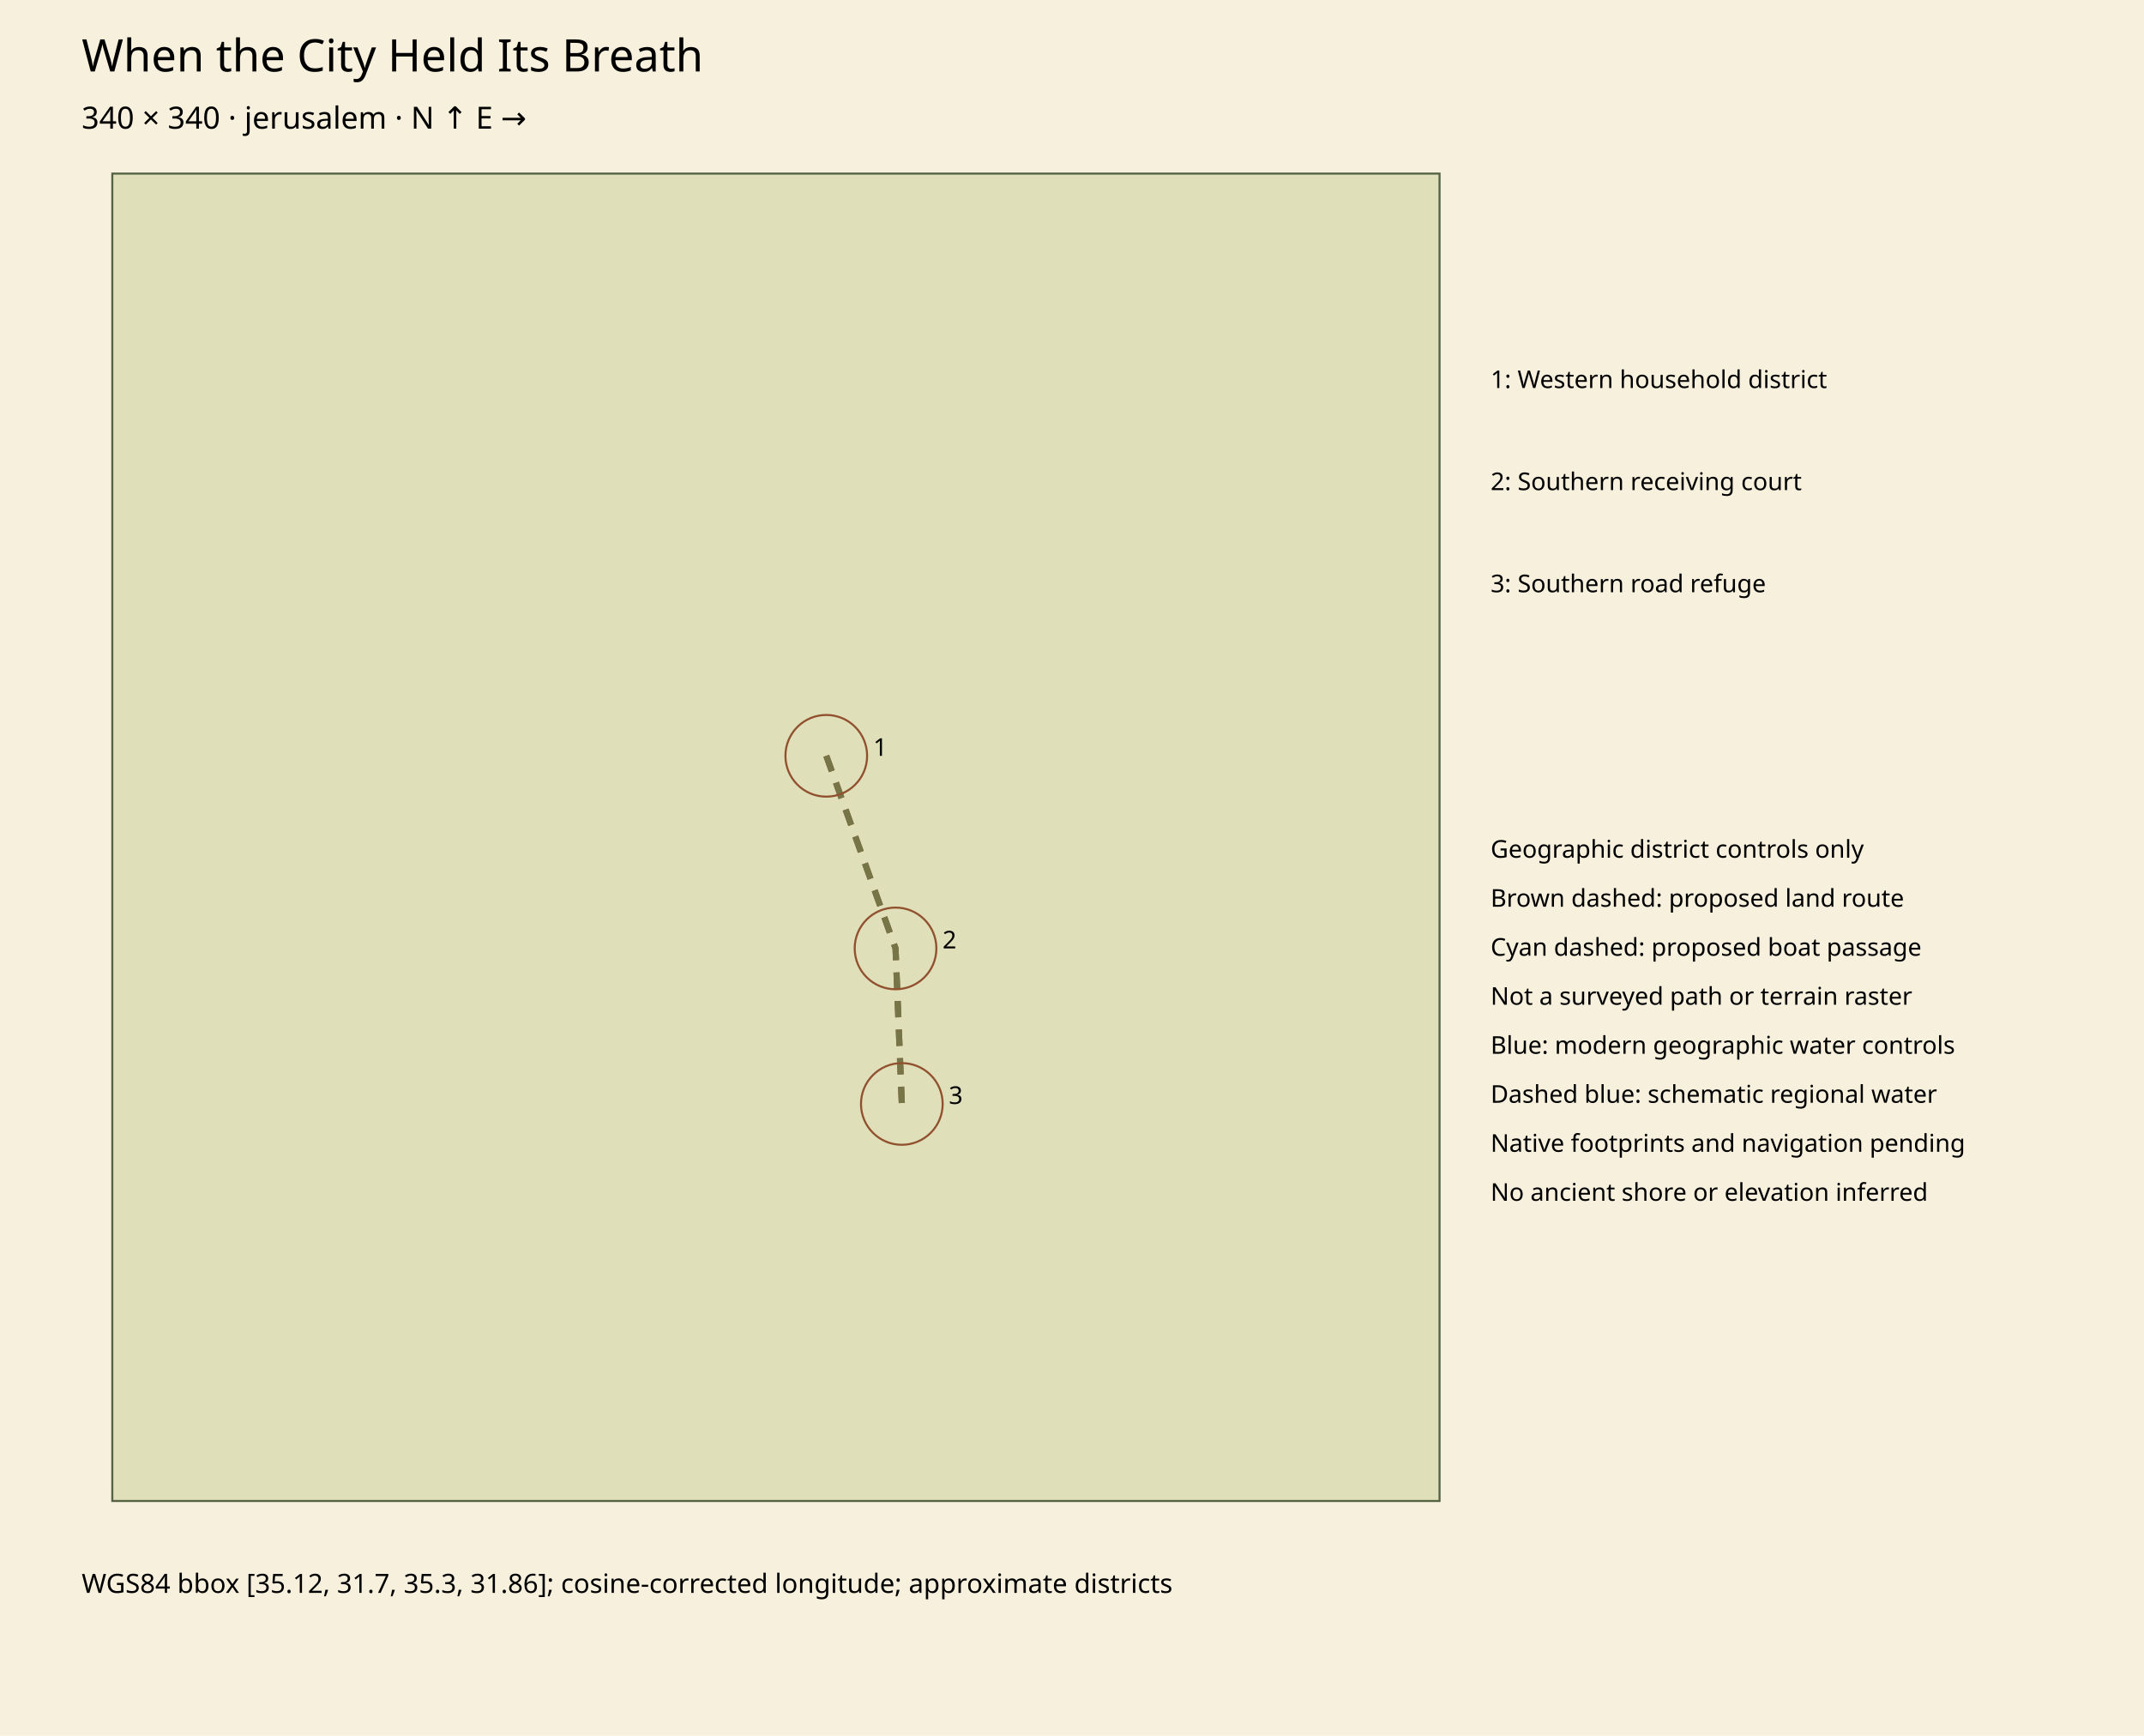
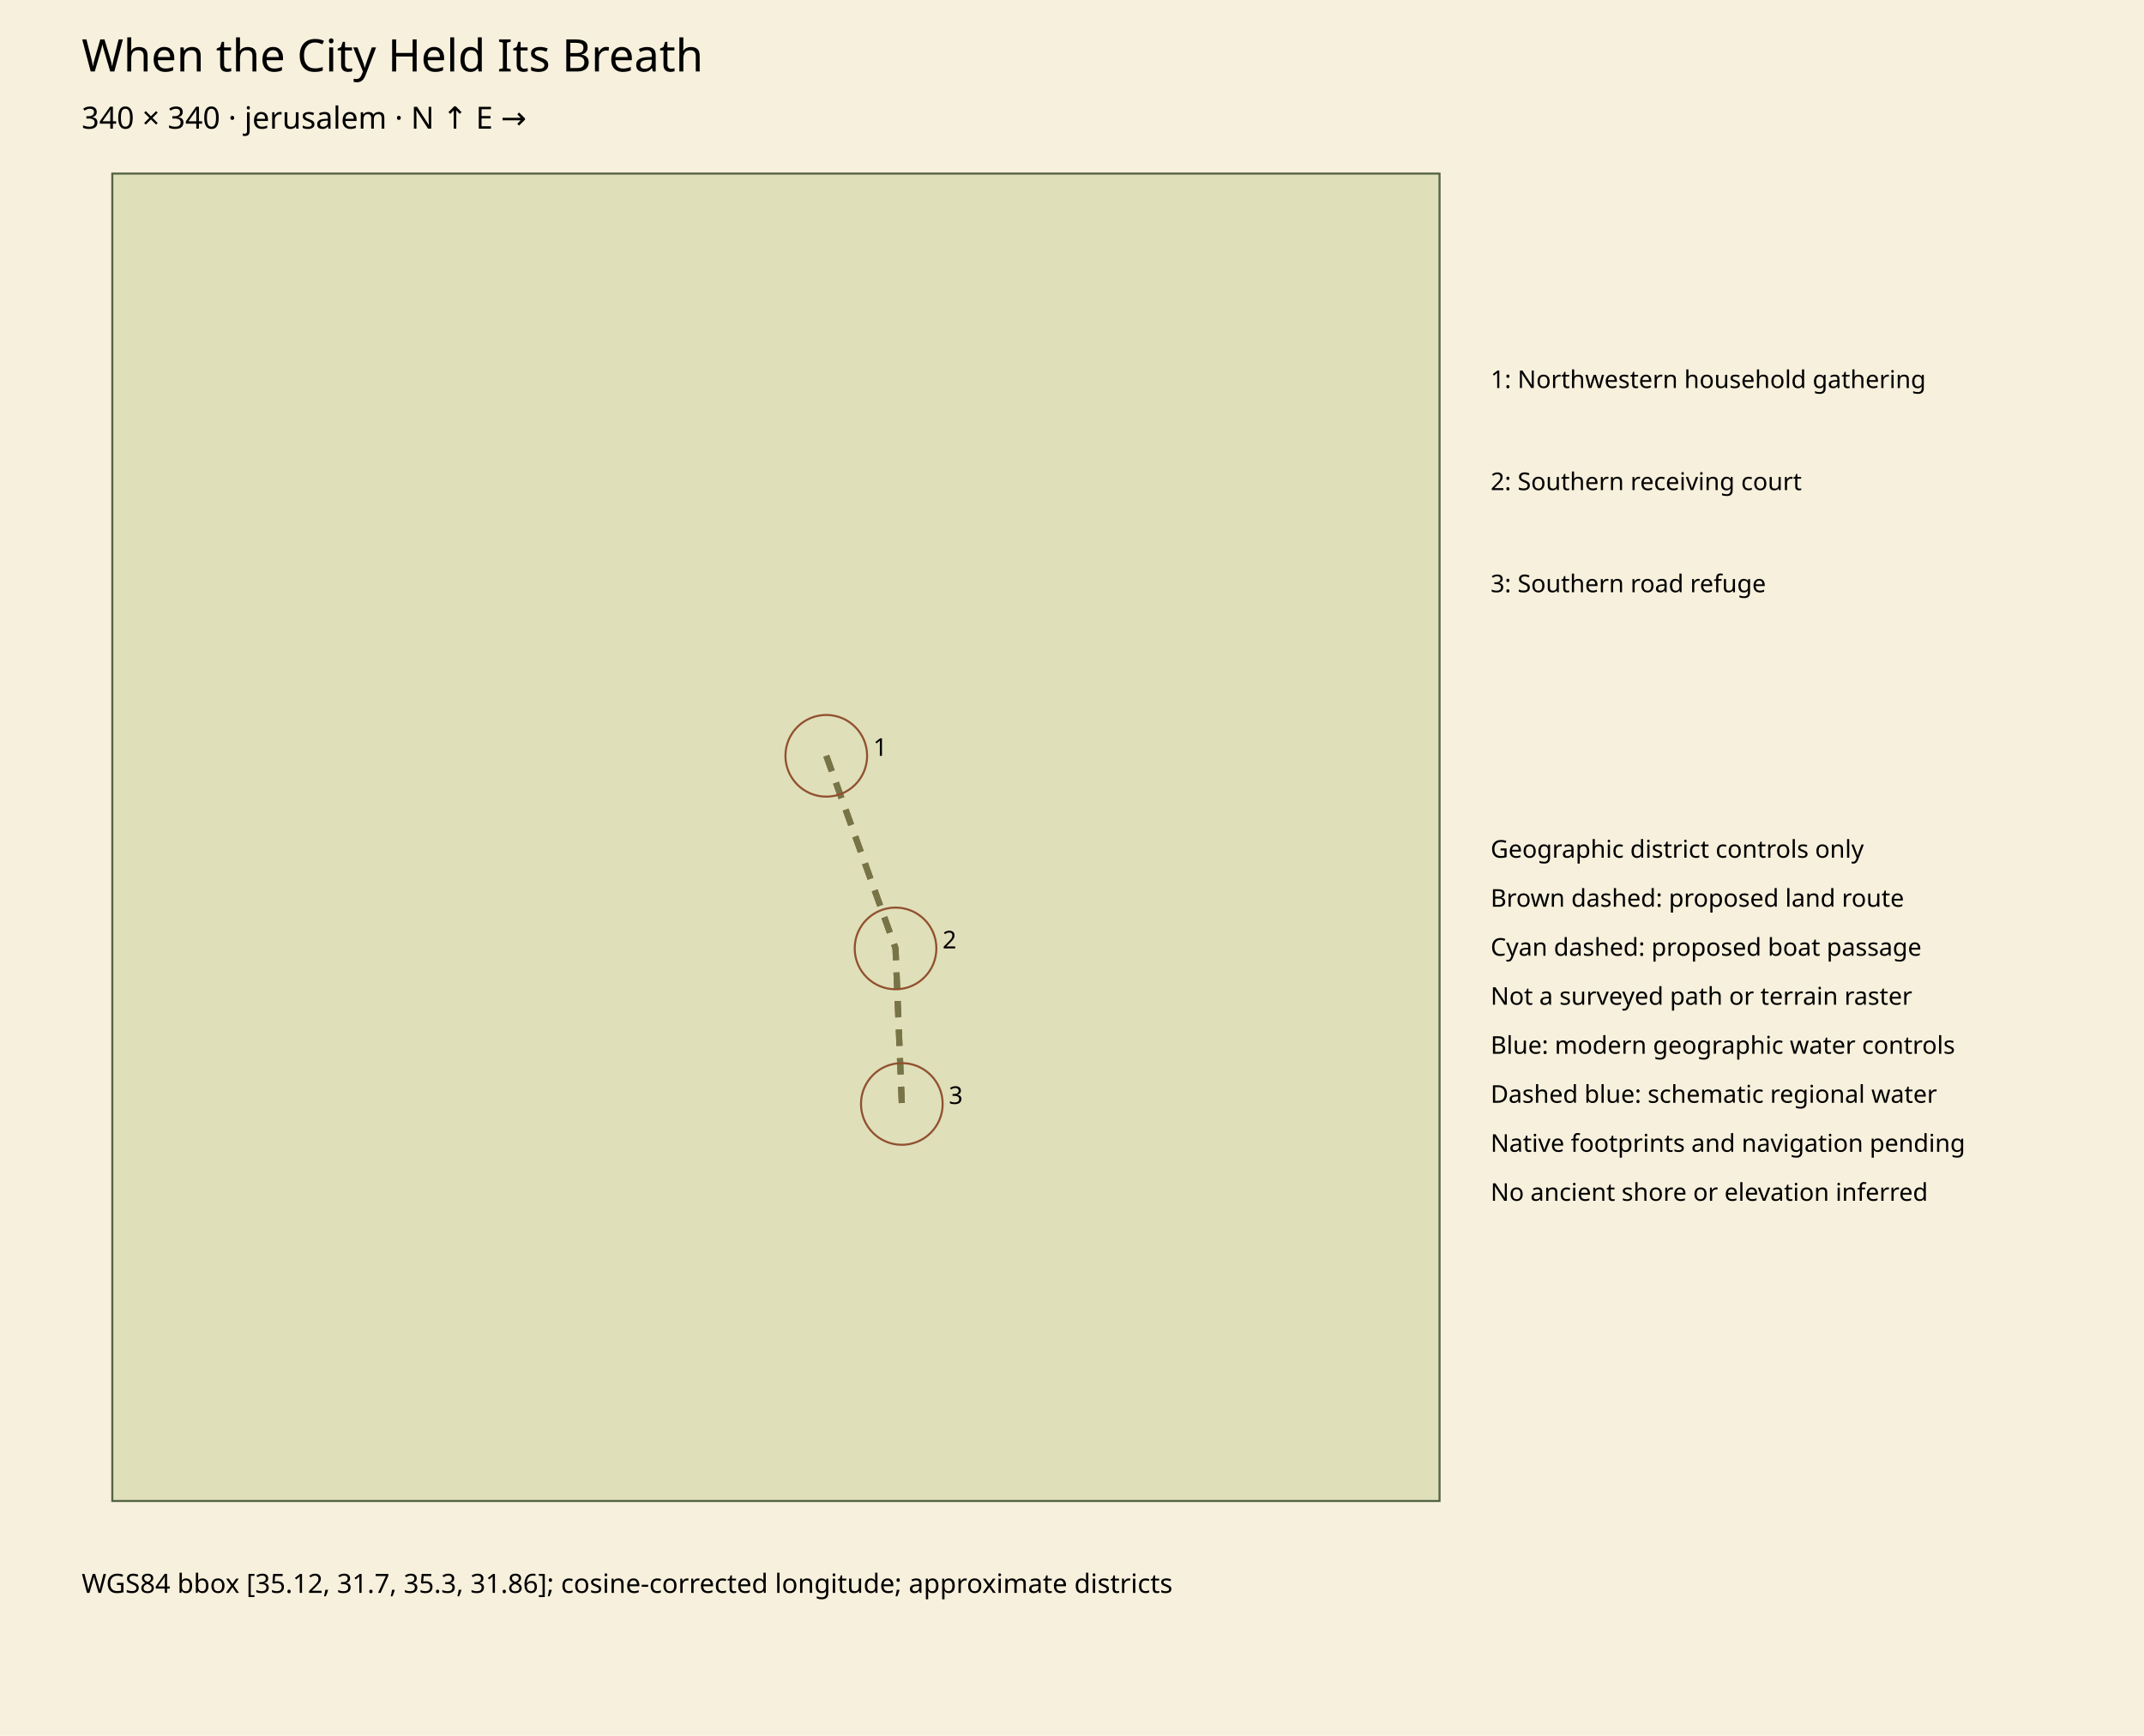
<svg xmlns="http://www.w3.org/2000/svg" viewBox="0 0 1050 850" role="img" aria-label="When the City Held Its Breath geographic districts">
  <rect width="1050" height="850" fill="#f6f0dc" />
  <rect x="55" y="85" width="650" height="650" fill="#dfdfba" stroke="#556344" />
  <text x="40" y="35" font-family="sans-serif" font-size="22">When the City Held Its Breath</text>
  <text x="40" y="63" font-family="sans-serif" font-size="15">340 × 340 · jerusalem · N ↑ E →</text>
  <polyline data-corridor="main" points="404.66,370.10 438.58,464.42 441.66,540.58" fill="none" stroke="#91512f" stroke-width="3" stroke-dasharray="8 6" />
  <polyline data-corridor="relief" points="404.66,370.10 438.58,464.42 441.66,540.58" fill="none" stroke="#757547" stroke-width="3" stroke-dasharray="8 6" />
  <circle cx="404.66" cy="370.10" r="20" fill="none" stroke="#91512f" />
  <text x="427.66" y="370.10" font-family="sans-serif">1</text>
-   <text x="730" y="190" font-family="sans-serif" font-size="12">1: Western household district</text>
+   <text x="730" y="190" font-family="sans-serif" font-size="12">1: Northwestern household gathering</text>
  <circle cx="438.58" cy="464.42" r="20" fill="none" stroke="#91512f" />
  <text x="461.58" y="464.42" font-family="sans-serif">2</text>
  <text x="730" y="240" font-family="sans-serif" font-size="12">2: Southern receiving court</text>
  <circle cx="441.66" cy="540.58" r="20" fill="none" stroke="#91512f" />
  <text x="464.66" y="540.58" font-family="sans-serif">3</text>
  <text x="730" y="290" font-family="sans-serif" font-size="12">3: Southern road refuge</text>
  <text x="730" y="420" font-family="sans-serif" font-size="12">Geographic district controls only</text>
  <text x="730" y="444" font-family="sans-serif" font-size="12">Brown dashed: proposed land route</text>
  <text x="730" y="468" font-family="sans-serif" font-size="12">Cyan dashed: proposed boat passage</text>
  <text x="730" y="492" font-family="sans-serif" font-size="12">Not a surveyed path or terrain raster</text>
  <text x="730" y="516" font-family="sans-serif" font-size="12">Blue: modern geographic water controls</text>
  <text x="730" y="540" font-family="sans-serif" font-size="12">Dashed blue: schematic regional water</text>
  <text x="730" y="564" font-family="sans-serif" font-size="12">Native footprints and navigation pending</text>
  <text x="730" y="588" font-family="sans-serif" font-size="12">No ancient shore or elevation inferred</text>
  <text x="40" y="780" font-family="sans-serif" font-size="13">WGS84 bbox [35.12, 31.7, 35.3, 31.86]; cosine-corrected longitude; approximate districts</text>
</svg>
